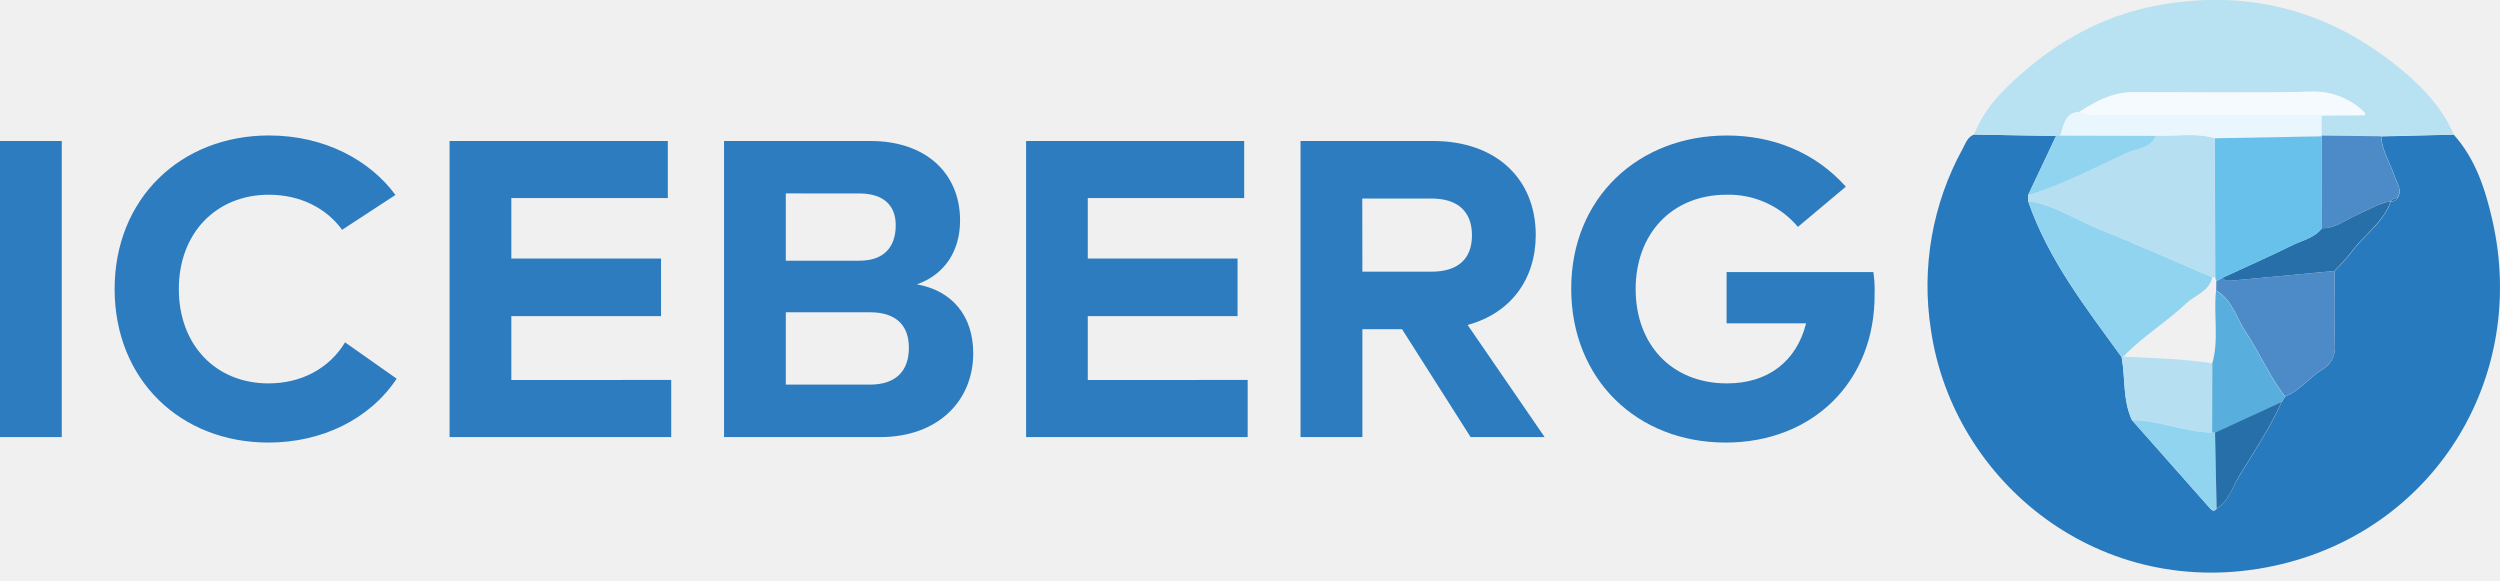
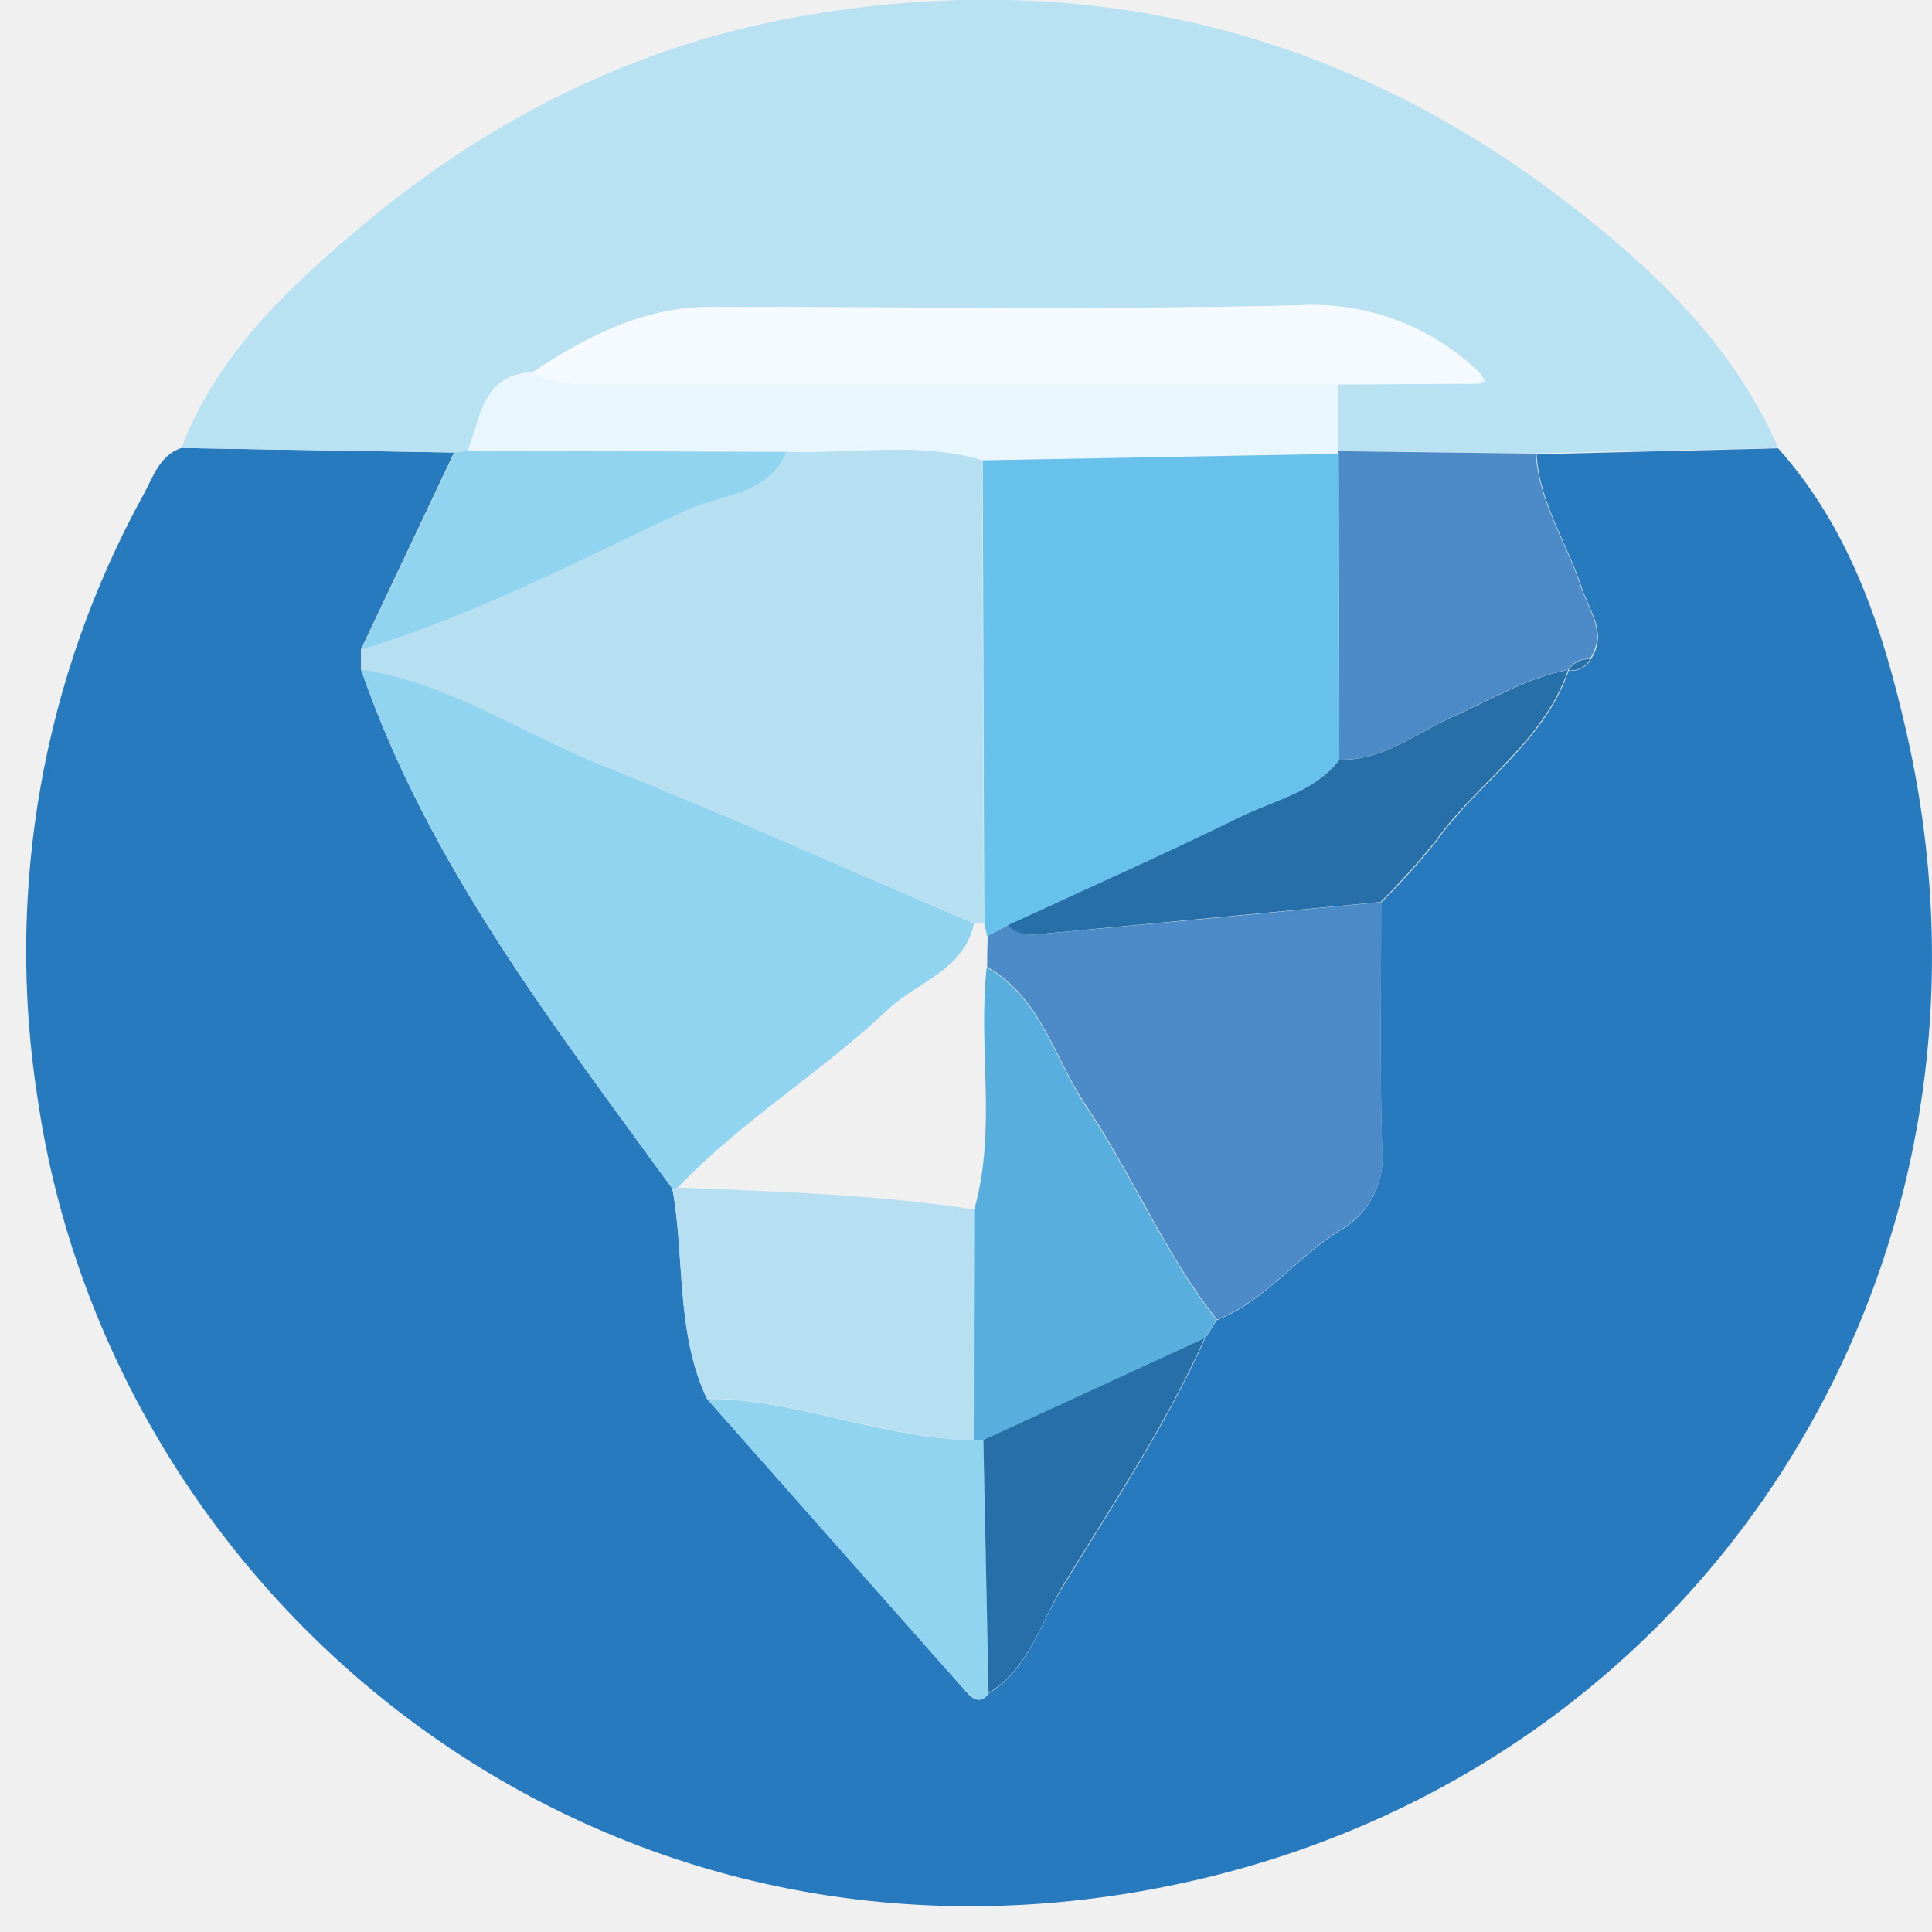
- <svg xmlns="http://www.w3.org/2000/svg" width="224" height="52" viewBox="0 0 224 52" fill="none">
+ <svg xmlns="http://www.w3.org/2000/svg" width="52" height="52" viewBox="172 0 52 52" fill="none">
  <g clip-path="url(#clip0_250_177)">
    <path d="M219.858 12.067C221.827 14.267 222.7 17.006 223.325 19.765C226.537 33.976 217.996 47.639 203.764 50.697C188.21 54.039 174.997 43.177 173.013 29.57C172.134 23.975 173.141 18.247 175.876 13.287C176.128 12.822 176.293 12.266 176.877 12.058L184.222 12.18L181.717 17.476C181.717 17.658 181.717 17.839 181.717 18.021C183.526 23.27 186.898 27.584 190.098 31.998C190.442 33.872 190.187 35.847 191.022 37.638C193.355 40.273 195.687 42.91 198.018 45.548C198.19 45.744 198.397 45.868 198.61 45.578C199.676 44.927 199.987 43.731 200.576 42.757C201.914 40.554 203.368 38.41 204.425 36.045L204.75 35.53C206.059 35.021 206.885 33.848 208.043 33.135C208.43 32.922 208.746 32.6 208.952 32.209C209.158 31.818 209.244 31.375 209.2 30.935C209.132 28.724 209.176 26.494 209.173 24.291C209.698 23.773 210.192 23.224 210.654 22.648C211.782 21.064 213.558 19.984 214.221 18.048C214.338 18.063 214.457 18.043 214.563 17.99C214.668 17.937 214.755 17.854 214.813 17.752C215.281 17.041 214.778 16.446 214.574 15.821C214.183 14.619 213.434 13.536 213.357 12.227L219.858 12.067Z" fill="#287ABE" />
    <path d="M184.225 12.18L176.88 12.058C177.848 9.539 179.763 7.736 181.741 6.078C185.145 3.221 189.05 1.249 193.459 0.453C201.127 -0.912 208.102 0.749 214.275 5.527C216.575 7.304 218.662 9.317 219.864 12.058L213.351 12.2L208.022 12.135V10.338L211.841 10.318L211.965 10.249L211.844 10.048C211.201 9.418 210.433 8.929 209.589 8.614C208.746 8.298 207.846 8.162 206.947 8.216C201.695 8.34 196.44 8.266 191.188 8.254C189.346 8.254 187.813 9.042 186.336 10.016C184.974 10.075 184.95 11.238 184.598 12.127L184.225 12.18Z" fill="#B8E1F2" />
    <path d="M181.717 18.015C181.717 17.834 181.717 17.652 181.717 17.47C184.787 16.558 187.606 15.043 190.495 13.71C191.41 13.287 192.671 13.323 193.16 12.15C194.918 12.224 196.712 11.854 198.438 12.381C198.452 16.526 198.466 20.681 198.48 24.845H198.208C194.835 23.403 191.487 21.905 188.085 20.541C185.974 19.703 184.041 18.364 181.717 18.015Z" fill="#B6E0F2" />
    <path d="M181.717 18.015C184.038 18.361 185.971 19.697 188.094 20.549C191.496 21.914 194.844 23.412 198.216 24.854C197.947 26.118 196.695 26.42 195.907 27.163C194.11 28.863 191.961 30.156 190.247 31.959C190.2 31.981 190.15 31.993 190.099 31.995C186.901 27.581 183.529 23.27 181.717 18.015Z" fill="#90D4F0" />
    <path d="M209.176 24.28C209.176 26.494 209.135 28.721 209.203 30.923C209.247 31.363 209.161 31.806 208.955 32.197C208.749 32.588 208.433 32.91 208.046 33.123C206.888 33.836 206.062 35.009 204.753 35.518C203.356 33.742 202.486 31.622 201.233 29.757C200.381 28.49 200.028 26.855 198.569 26.026C198.569 25.746 198.574 25.466 198.584 25.186L199.149 24.89C199.404 25.203 199.762 25.162 200.093 25.132C203.115 24.856 206.143 24.572 209.176 24.28Z" fill="#4D8AC8" />
    <path d="M191.022 37.641C190.187 35.847 190.43 33.875 190.101 31.998C190.153 31.996 190.203 31.984 190.249 31.962C192.914 32.075 195.578 32.143 198.225 32.554C198.225 34.627 198.22 36.699 198.21 38.772C197.676 38.751 197.144 38.694 196.618 38.6C194.747 38.31 192.941 37.647 191.022 37.641Z" fill="#B6E0F2" />
    <path d="M198.208 38.769C198.208 36.696 198.212 34.624 198.222 32.551C198.835 30.402 198.317 28.194 198.557 26.038C200.019 26.867 200.375 28.504 201.221 29.769C202.477 31.637 203.344 33.745 204.742 35.53L204.416 36.045L198.462 38.783C198.377 38.787 198.292 38.782 198.208 38.769Z" fill="#58AFDD" />
    <path d="M208.007 12.144L213.336 12.209C213.413 13.518 214.162 14.602 214.553 15.804C214.757 16.431 215.26 17.023 214.793 17.734C214.676 17.724 214.56 17.747 214.455 17.799C214.351 17.852 214.263 17.931 214.2 18.03C213.09 18.237 212.128 18.826 211.124 19.276C210.121 19.726 209.23 20.478 208.042 20.446C208.042 17.698 208.038 14.952 208.028 12.207L208.007 12.144Z" fill="#4D8AC8" />
    <path d="M208.048 20.449C209.233 20.481 210.121 19.726 211.13 19.279C212.14 18.832 213.096 18.24 214.206 18.033C213.54 19.972 211.767 21.05 210.639 22.634C210.177 23.209 209.683 23.758 209.159 24.277C206.129 24.563 203.099 24.848 200.07 25.132C199.738 25.162 199.38 25.203 199.125 24.89C201.218 23.921 203.326 22.986 205.396 21.97C206.313 21.526 207.376 21.316 208.048 20.449Z" fill="#266FA8" />
    <path d="M198.208 38.769C198.295 38.778 198.383 38.778 198.471 38.769C198.518 41.035 198.565 43.304 198.61 45.578C198.397 45.874 198.193 45.741 198.018 45.548C195.683 42.917 193.351 40.285 191.022 37.65C192.938 37.65 194.744 38.319 196.615 38.609C197.141 38.699 197.674 38.752 198.208 38.769Z" fill="#90D4F0" />
    <path d="M193.172 12.156C192.671 13.34 191.41 13.293 190.507 13.716C187.618 15.049 184.799 16.564 181.729 17.476L184.237 12.18L184.604 12.132L193.172 12.156Z" fill="#90D4F0" />
    <path d="M198.607 45.569C198.562 43.303 198.515 41.034 198.468 38.76L204.422 36.021C203.365 38.39 201.911 40.53 200.573 42.733C199.999 43.719 199.673 44.915 198.607 45.569Z" fill="#266FA8" />
    <path d="M214.209 18.039C214.272 17.94 214.36 17.86 214.464 17.808C214.569 17.756 214.685 17.733 214.802 17.743C214.744 17.845 214.656 17.928 214.551 17.981C214.445 18.034 214.326 18.054 214.209 18.039Z" fill="#266FA8" />
    <path d="M186.327 10.021C187.807 9.048 189.338 8.245 191.179 8.26C196.434 8.26 201.689 8.346 206.938 8.222C207.838 8.168 208.74 8.303 209.584 8.62C210.429 8.936 211.197 9.425 211.841 10.057C211.841 10.148 211.841 10.239 211.841 10.329L207.992 10.35H188.186C187.547 10.35 186.901 10.389 186.327 10.021Z" fill="#F4FAFD" />
    <path d="M186.327 10.021C186.901 10.389 187.547 10.347 188.186 10.347H207.992V12.144L208.016 12.209L198.45 12.39C196.709 11.866 194.93 12.233 193.172 12.159L184.586 12.138C184.944 11.244 184.965 10.081 186.327 10.021Z" fill="#E9F6FD" />
    <path d="M211.841 10.318C211.841 10.227 211.841 10.136 211.841 10.045L211.962 10.246L211.841 10.318Z" fill="#E9F6FD" />
    <path d="M198.45 12.39L208.034 12.215C208.034 14.963 208.039 17.709 208.048 20.455C207.376 21.322 206.316 21.532 205.408 21.979C203.335 22.995 201.23 23.93 199.137 24.898L198.572 25.195L198.492 24.86L198.45 12.39Z" fill="#68C1EA" />
    <path d="M5.533 39.163H0V12.633H5.533V39.163Z" fill="#2C7CBF" />
    <path d="M10.27 25.896C10.27 17.787 16.191 12.138 24.102 12.138C29.105 12.138 33.158 14.374 35.432 17.467L30.654 20.591C29.25 18.657 26.903 17.447 24.096 17.447C19.359 17.447 16.023 20.896 16.023 25.899C16.023 30.902 19.321 34.352 24.058 34.352C26.938 34.352 29.476 33.064 30.917 30.674L35.542 33.931C33.117 37.57 28.833 39.654 24.058 39.654C16.147 39.654 10.27 34.008 10.27 25.896Z" fill="#2C7CBF" />
    <path d="M60.141 34.044V39.16H40.282V12.633H59.836V17.749H45.815V23.166H59.229V28.324H45.815V34.047L60.141 34.044Z" fill="#2C7CBF" />
    <path d="M87.201 31.657C87.201 35.938 84.018 39.163 78.864 39.163H64.875V12.633H77.987C82.991 12.633 86.022 15.552 86.022 19.756C86.022 22.521 84.619 24.605 82.156 25.479C85.341 26.047 87.201 28.324 87.201 31.657ZM70.408 17.331V23.359H77.001C79.163 23.359 80.258 22.175 80.258 20.176C80.258 18.4 79.16 17.334 77.001 17.334L70.408 17.331ZM81.436 31.163C81.436 29.117 80.252 27.98 77.949 27.98H70.408V34.461H77.949C80.261 34.461 81.436 33.25 81.436 31.166V31.163Z" fill="#2C7CBF" />
    <path d="M111.791 34.044V39.16H91.938V12.633H111.477V17.749H97.465V23.166H110.885V28.324H97.465V34.047L111.791 34.044Z" fill="#2C7CBF" />
    <path d="M125.623 29.496H122.07V39.16H116.528V12.633H128.391C134.114 12.633 137.602 16.082 137.602 21.047C137.602 25.026 135.366 28.057 131.5 29.117L138.398 39.16H131.766L125.623 29.496ZM122.07 24.342H128.249C130.635 24.342 131.888 23.205 131.888 21.085C131.888 18.965 130.638 17.787 128.249 17.787H122.059L122.07 24.342Z" fill="#2C7CBF" />
    <path d="M154.613 39.654C146.694 39.654 140.781 34.008 140.781 25.861C140.781 17.713 146.806 12.141 154.729 12.141C158.873 12.141 162.648 13.657 165.387 16.727L161.094 20.327C160.312 19.399 159.331 18.659 158.225 18.16C157.119 17.662 155.915 17.418 154.702 17.447C149.814 17.447 146.554 20.934 146.554 25.899C146.554 30.864 149.775 34.352 154.74 34.352C158.379 34.352 160.958 32.418 161.828 28.969H154.702V24.38H167.853C167.949 25.02 167.987 25.667 167.965 26.314C168.024 34.198 162.42 39.654 154.613 39.654Z" fill="#2C7CBF" />
  </g>
  <defs>
    <clipPath id="clip0_250_177">
      <rect width="224" height="51.316" fill="white" />
    </clipPath>
  </defs>
</svg>
